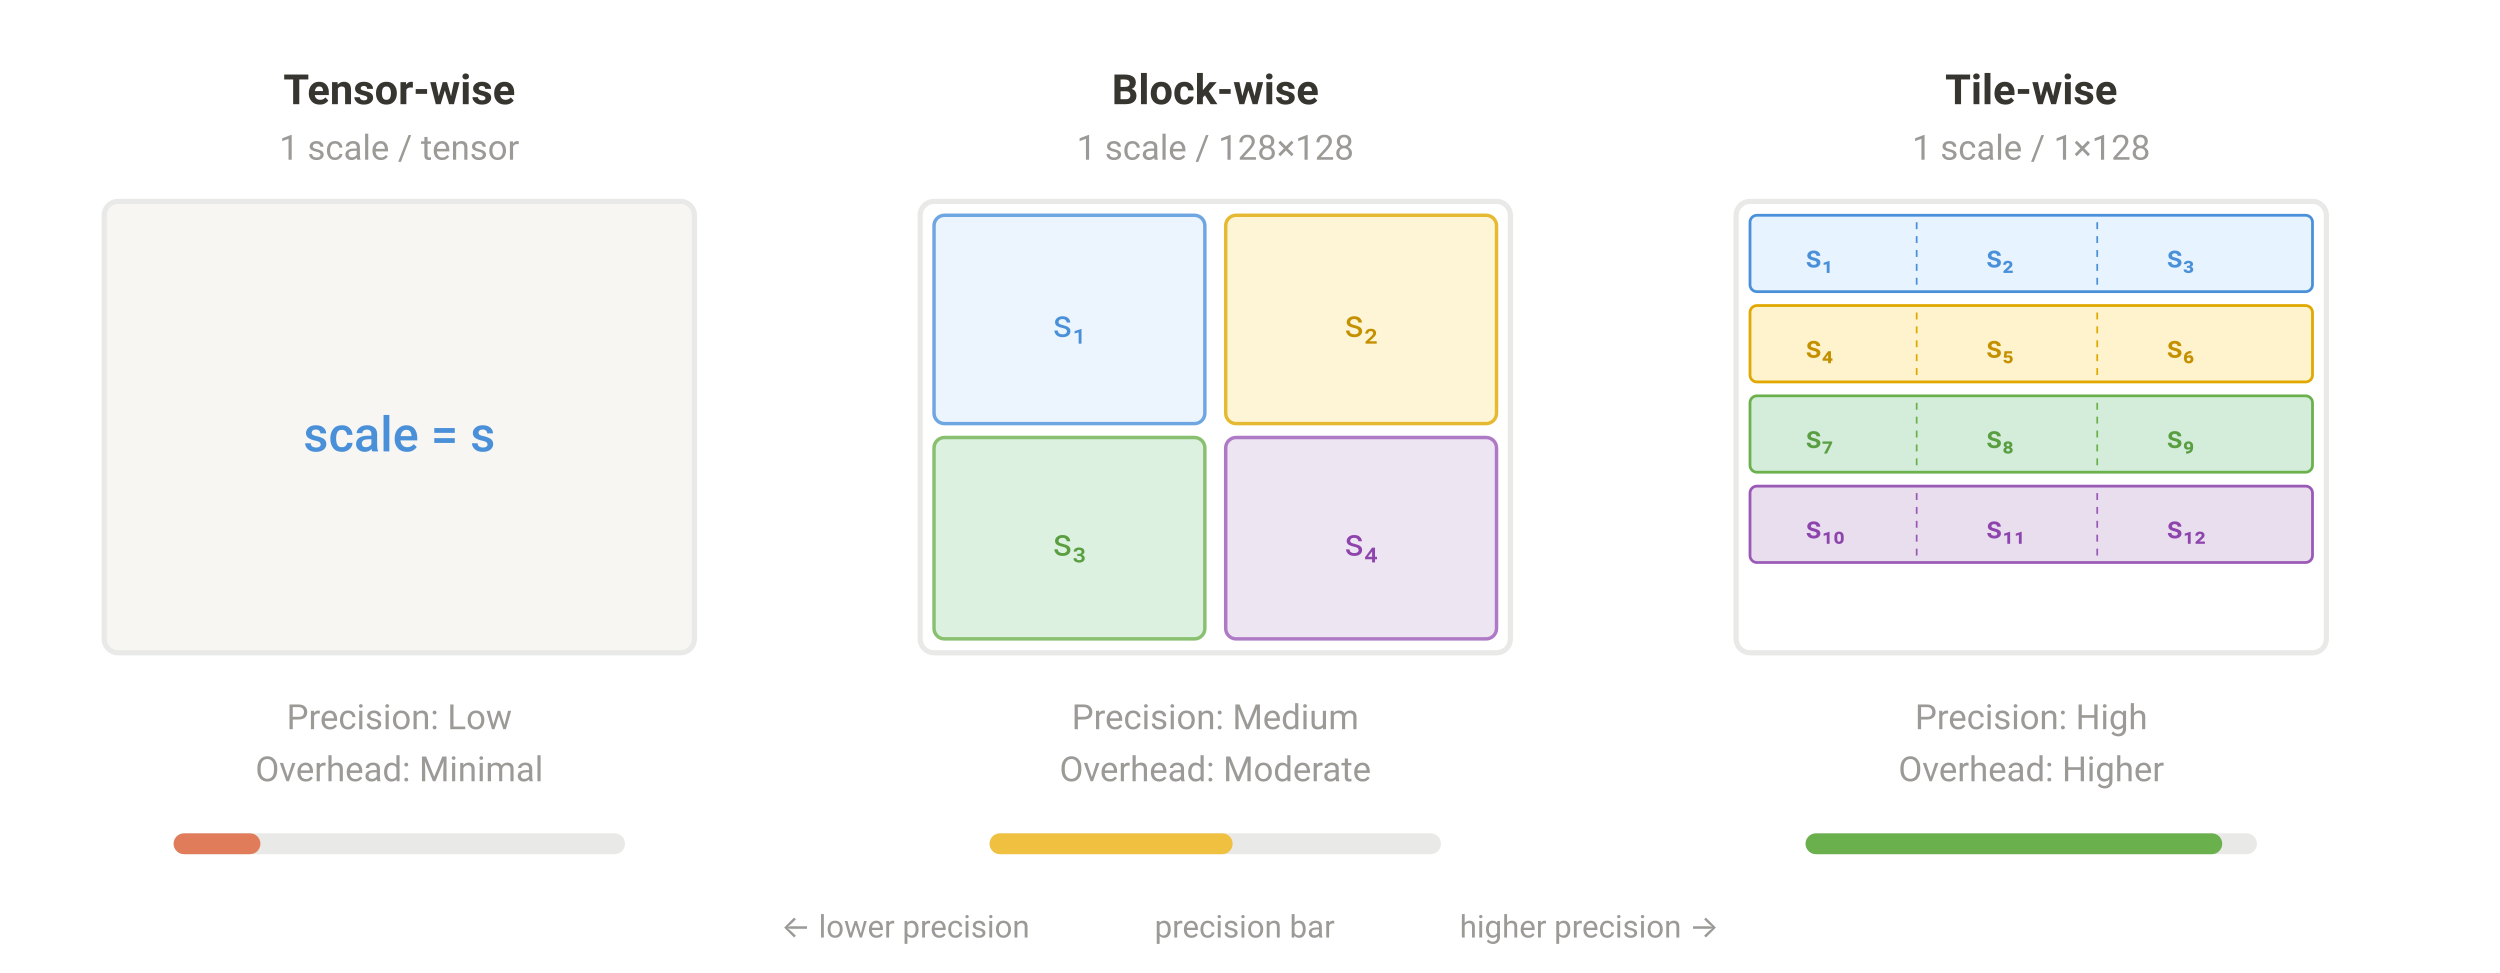
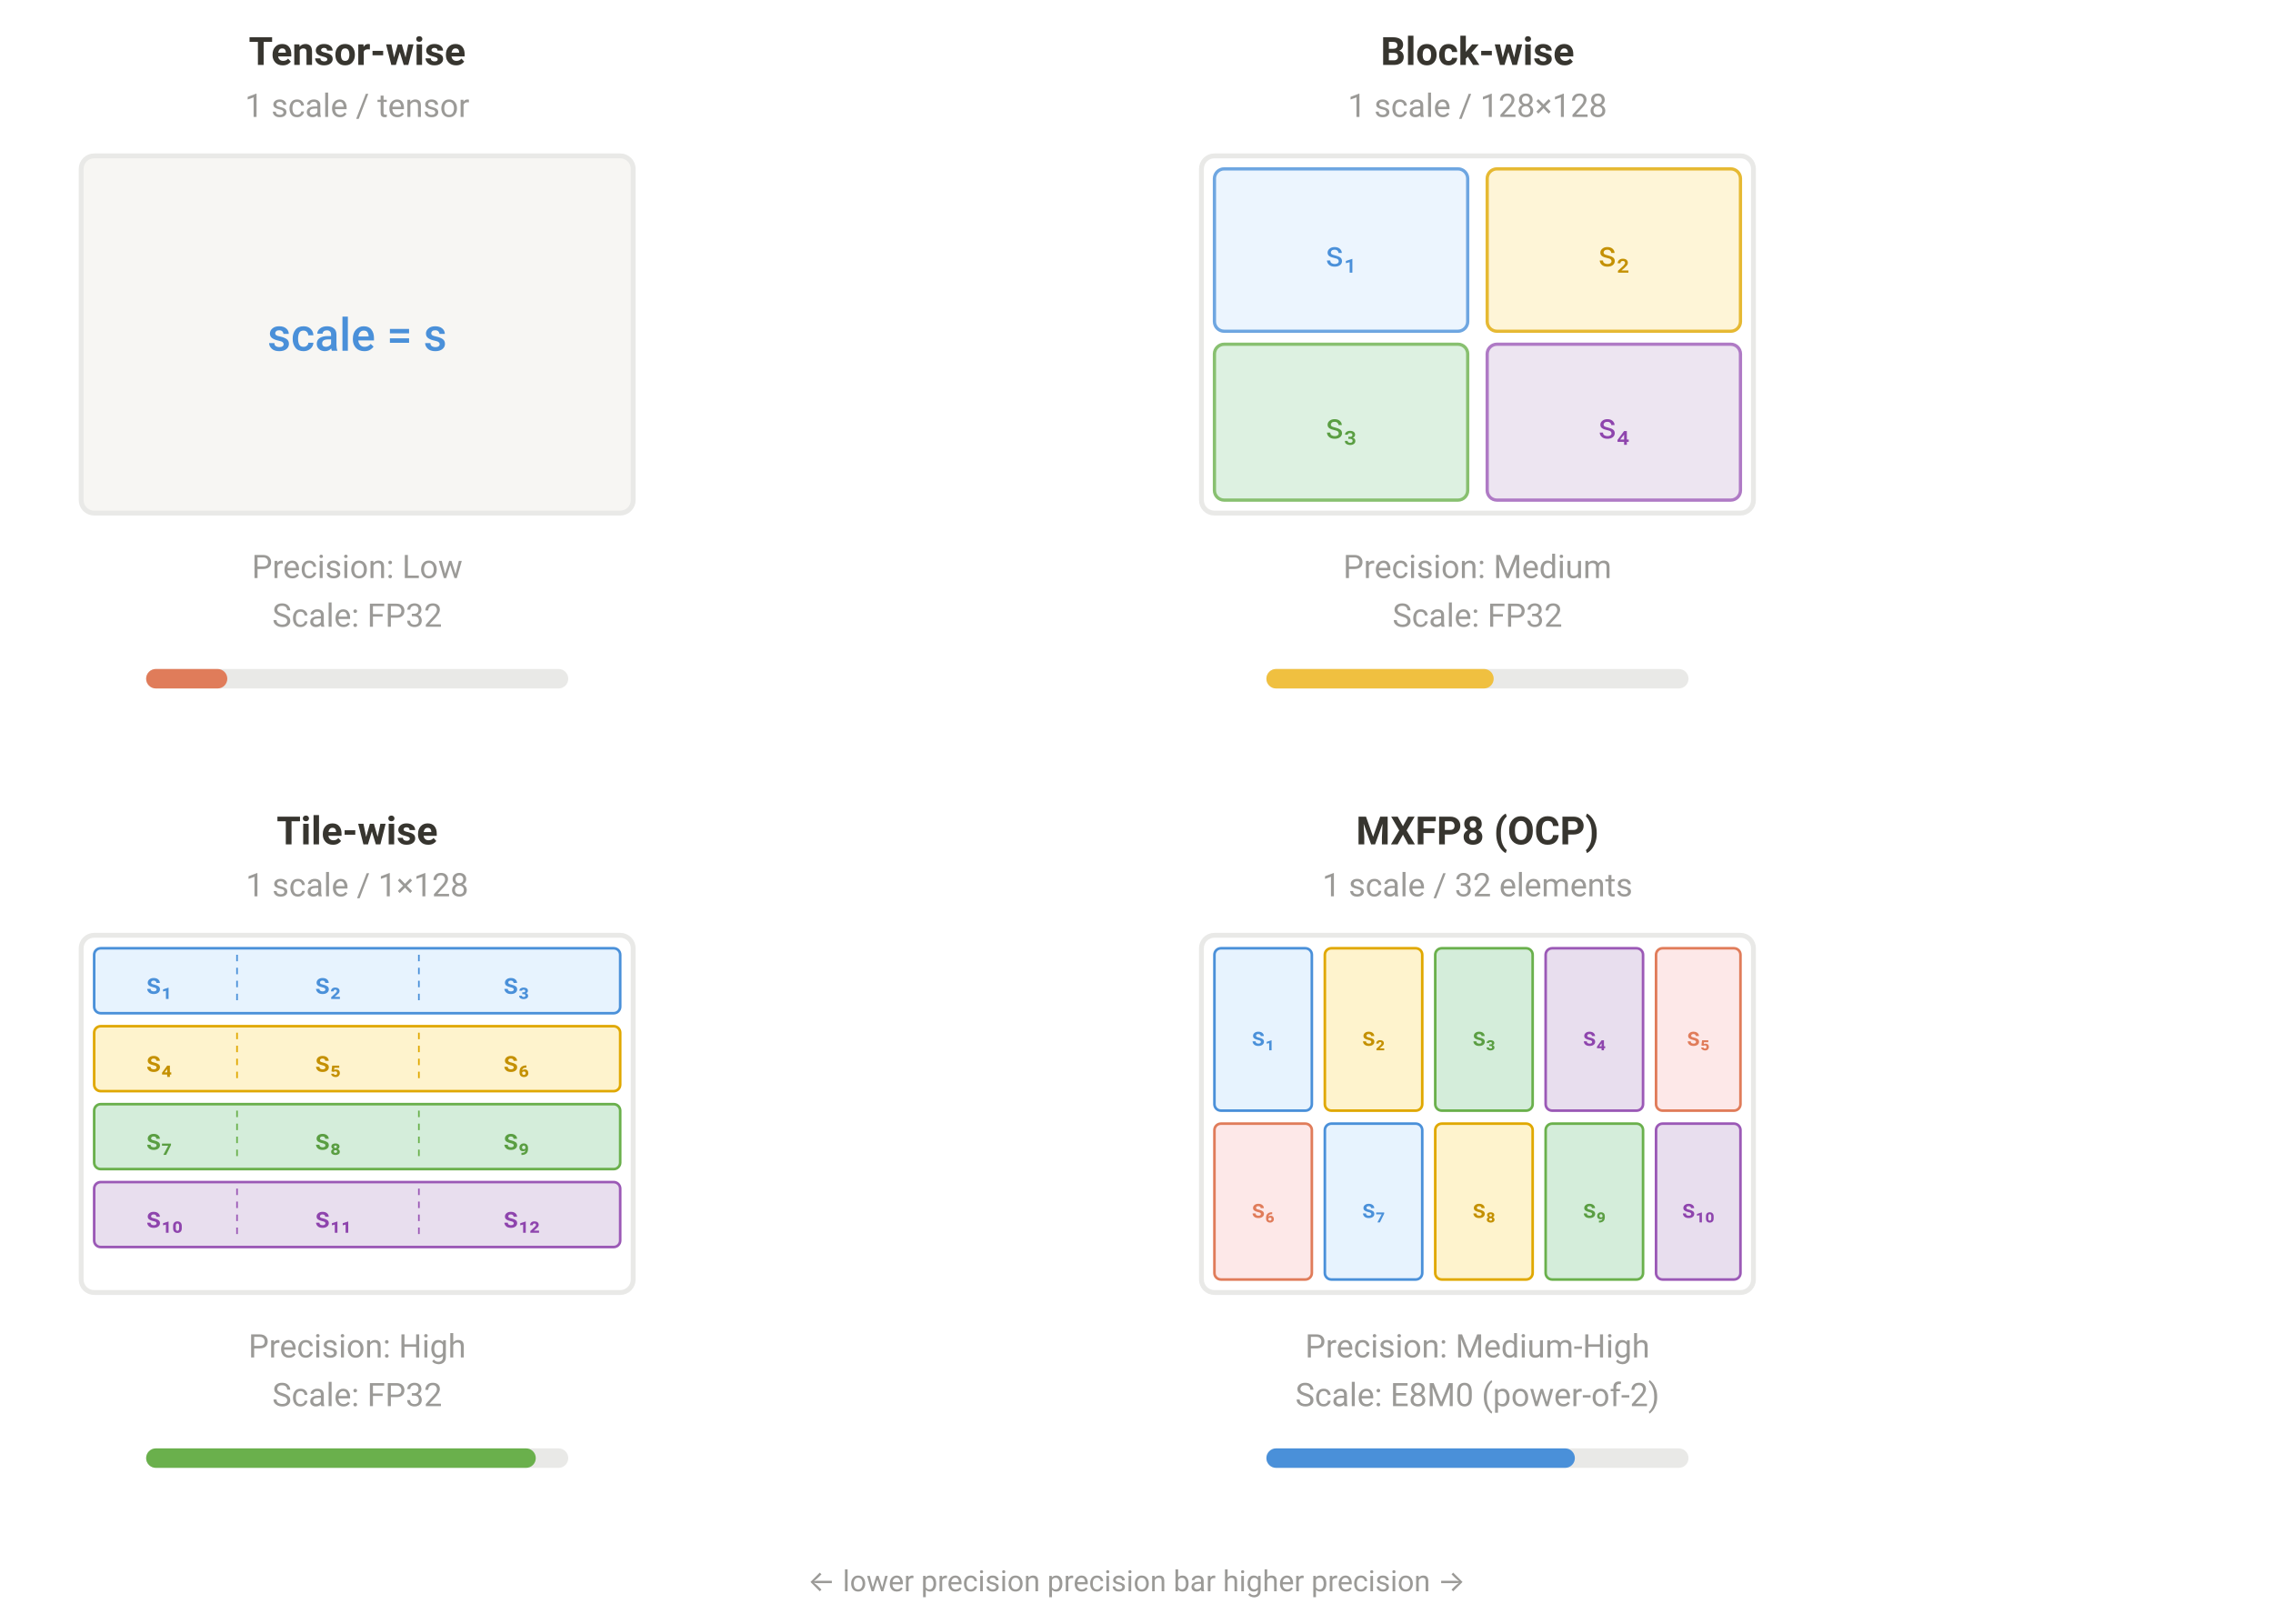
- <svg xmlns="http://www.w3.org/2000/svg" viewBox="0 0 720 280" font-family="-apple-system, BlinkMacSystemFont, 'Segoe UI', Roboto, sans-serif">
-   <g transform="translate(20, 30)">
+ <svg xmlns="http://www.w3.org/2000/svg" viewBox="0 0 700 500" font-family="-apple-system, BlinkMacSystemFont, 'Segoe UI', Roboto, sans-serif">
+   <g transform="translate(15, 20)">
    <text x="95" y="0" text-anchor="middle" font-size="12" fill="#37352f" font-weight="600">Tensor-wise</text>
    <text x="95" y="16" text-anchor="middle" font-size="10" fill="#9b9a97">1 scale / tensor</text>
-     <rect x="10" y="28" width="170" height="130" rx="4" fill="#f7f6f3" stroke="#e9e9e7" stroke-width="1.5" />
-     <text x="95" y="100" text-anchor="middle" font-size="14" fill="#4a90d9" font-weight="500">scale = s</text>
-     <text x="95" y="180" text-anchor="middle" font-size="10" fill="#9b9a97">Precision: Low</text>
-     <text x="95" y="195" text-anchor="middle" font-size="10" fill="#9b9a97">Overhead: Minimal</text>
-     <rect x="30" y="210" width="130" height="6" rx="3" fill="#e9e9e7" />
-     <rect x="30" y="210" width="25" height="6" rx="3" fill="#e07c5a" />
+     <rect x="10" y="28" width="170" height="110" rx="4" fill="#f7f6f3" stroke="#e9e9e7" stroke-width="1.5" />
+     <text x="95" y="88" text-anchor="middle" font-size="14" fill="#4a90d9" font-weight="500">scale = s</text>
+     <text x="95" y="158" text-anchor="middle" font-size="10" fill="#9b9a97">Precision: Low</text>
+     <text x="95" y="173" text-anchor="middle" font-size="10" fill="#9b9a97">Scale: FP32</text>
+     <rect x="30" y="186" width="130" height="6" rx="3" fill="#e9e9e7" />
+     <rect x="30" y="186" width="25" height="6" rx="3" fill="#e07c5a" />
  </g>
-   <g transform="translate(255, 30)">
+   <g transform="translate(360, 20)">
    <text x="95" y="0" text-anchor="middle" font-size="12" fill="#37352f" font-weight="600">Block-wise</text>
    <text x="95" y="16" text-anchor="middle" font-size="10" fill="#9b9a97">1 scale / 128×128</text>
-     <rect x="10" y="28" width="170" height="130" rx="4" fill="none" stroke="#e9e9e7" stroke-width="1.5" />
-     <rect x="14" y="32" width="78" height="60" rx="3" fill="#e7f3fe" stroke="#4a90d9" stroke-width="1" opacity="0.8" />
-     <text x="53" y="67" text-anchor="middle" font-size="11" fill="#4a90d9">s₁</text>
-     <rect x="98" y="32" width="78" height="60" rx="3" fill="#fef3cd" stroke="#e0a800" stroke-width="1" opacity="0.8" />
-     <text x="137" y="67" text-anchor="middle" font-size="11" fill="#c49000">s₂</text>
-     <rect x="14" y="96" width="78" height="58" rx="3" fill="#d4edda" stroke="#6ab04c" stroke-width="1" opacity="0.8" />
-     <text x="53" y="130" text-anchor="middle" font-size="11" fill="#5a9e42">s₃</text>
-     <rect x="98" y="96" width="78" height="58" rx="3" fill="#e8deee" stroke="#9b59b6" stroke-width="1" opacity="0.8" />
-     <text x="137" y="130" text-anchor="middle" font-size="11" fill="#8e44ad">s₄</text>
-     <text x="95" y="180" text-anchor="middle" font-size="10" fill="#9b9a97">Precision: Medium</text>
-     <text x="95" y="195" text-anchor="middle" font-size="10" fill="#9b9a97">Overhead: Moderate</text>
-     <rect x="30" y="210" width="130" height="6" rx="3" fill="#e9e9e7" />
-     <rect x="30" y="210" width="70" height="6" rx="3" fill="#f0c040" />
+     <rect x="10" y="28" width="170" height="110" rx="4" fill="none" stroke="#e9e9e7" stroke-width="1.5" />
+     <rect x="14" y="32" width="78" height="50" rx="3" fill="#e7f3fe" stroke="#4a90d9" stroke-width="1" opacity="0.8" />
+     <text x="53" y="62" text-anchor="middle" font-size="11" fill="#4a90d9">s₁</text>
+     <rect x="98" y="32" width="78" height="50" rx="3" fill="#fef3cd" stroke="#e0a800" stroke-width="1" opacity="0.8" />
+     <text x="137" y="62" text-anchor="middle" font-size="11" fill="#c49000">s₂</text>
+     <rect x="14" y="86" width="78" height="48" rx="3" fill="#d4edda" stroke="#6ab04c" stroke-width="1" opacity="0.8" />
+     <text x="53" y="115" text-anchor="middle" font-size="11" fill="#5a9e42">s₃</text>
+     <rect x="98" y="86" width="78" height="48" rx="3" fill="#e8deee" stroke="#9b59b6" stroke-width="1" opacity="0.8" />
+     <text x="137" y="115" text-anchor="middle" font-size="11" fill="#8e44ad">s₄</text>
+     <text x="95" y="158" text-anchor="middle" font-size="10" fill="#9b9a97">Precision: Medium</text>
+     <text x="95" y="173" text-anchor="middle" font-size="10" fill="#9b9a97">Scale: FP32</text>
+     <rect x="30" y="186" width="130" height="6" rx="3" fill="#e9e9e7" />
+     <rect x="30" y="186" width="70" height="6" rx="3" fill="#f0c040" />
  </g>
-   <g transform="translate(490, 30)">
+   <g transform="translate(15, 260)">
    <text x="95" y="0" text-anchor="middle" font-size="12" fill="#37352f" font-weight="600">Tile-wise</text>
    <text x="95" y="16" text-anchor="middle" font-size="10" fill="#9b9a97">1 scale / 1×128</text>
-     <rect x="10" y="28" width="170" height="130" rx="4" fill="none" stroke="#e9e9e7" stroke-width="1.5" />
-     <rect x="14" y="32" width="162" height="22" rx="2" fill="#e7f3fe" stroke="#4a90d9" stroke-width="0.8" />
-     <text x="30" y="47" font-size="9" fill="#4a90d9" font-weight="500">s₁</text>
-     <text x="82" y="47" font-size="9" fill="#4a90d9" font-weight="500">s₂</text>
-     <text x="134" y="47" font-size="9" fill="#4a90d9" font-weight="500">s₃</text>
-     <line x1="62" y1="34" x2="62" y2="52" stroke="#4a90d9" stroke-width="0.5" stroke-dasharray="2,2" />
-     <line x1="114" y1="34" x2="114" y2="52" stroke="#4a90d9" stroke-width="0.5" stroke-dasharray="2,2" />
-     <rect x="14" y="58" width="162" height="22" rx="2" fill="#fef3cd" stroke="#e0a800" stroke-width="0.8" />
-     <text x="30" y="73" font-size="9" fill="#c49000" font-weight="500">s₄</text>
-     <text x="82" y="73" font-size="9" fill="#c49000" font-weight="500">s₅</text>
-     <text x="134" y="73" font-size="9" fill="#c49000" font-weight="500">s₆</text>
-     <line x1="62" y1="60" x2="62" y2="78" stroke="#e0a800" stroke-width="0.5" stroke-dasharray="2,2" />
-     <line x1="114" y1="60" x2="114" y2="78" stroke="#e0a800" stroke-width="0.5" stroke-dasharray="2,2" />
-     <rect x="14" y="84" width="162" height="22" rx="2" fill="#d4edda" stroke="#6ab04c" stroke-width="0.8" />
-     <text x="30" y="99" font-size="9" fill="#5a9e42" font-weight="500">s₇</text>
-     <text x="82" y="99" font-size="9" fill="#5a9e42" font-weight="500">s₈</text>
-     <text x="134" y="99" font-size="9" fill="#5a9e42" font-weight="500">s₉</text>
-     <line x1="62" y1="86" x2="62" y2="104" stroke="#6ab04c" stroke-width="0.5" stroke-dasharray="2,2" />
-     <line x1="114" y1="86" x2="114" y2="104" stroke="#6ab04c" stroke-width="0.5" stroke-dasharray="2,2" />
-     <rect x="14" y="110" width="162" height="22" rx="2" fill="#e8deee" stroke="#9b59b6" stroke-width="0.8" />
-     <text x="30" y="125" font-size="9" fill="#8e44ad" font-weight="500">s₁₀</text>
-     <text x="82" y="125" font-size="9" fill="#8e44ad" font-weight="500">s₁₁</text>
-     <text x="134" y="125" font-size="9" fill="#8e44ad" font-weight="500">s₁₂</text>
-     <line x1="62" y1="112" x2="62" y2="130" stroke="#9b59b6" stroke-width="0.5" stroke-dasharray="2,2" />
-     <line x1="114" y1="112" x2="114" y2="130" stroke="#9b59b6" stroke-width="0.5" stroke-dasharray="2,2" />
-     <text x="95" y="180" text-anchor="middle" font-size="10" fill="#9b9a97">Precision: High</text>
-     <text x="95" y="195" text-anchor="middle" font-size="10" fill="#9b9a97">Overhead: Higher</text>
-     <rect x="30" y="210" width="130" height="6" rx="3" fill="#e9e9e7" />
-     <rect x="30" y="210" width="120" height="6" rx="3" fill="#6ab04c" />
+     <rect x="10" y="28" width="170" height="110" rx="4" fill="none" stroke="#e9e9e7" stroke-width="1.5" />
+     <rect x="14" y="32" width="162" height="20" rx="2" fill="#e7f3fe" stroke="#4a90d9" stroke-width="0.8" />
+     <text x="30" y="46" font-size="9" fill="#4a90d9" font-weight="500">s₁</text>
+     <text x="82" y="46" font-size="9" fill="#4a90d9" font-weight="500">s₂</text>
+     <text x="140" y="46" font-size="9" fill="#4a90d9" font-weight="500">s₃</text>
+     <line x1="58" y1="34" x2="58" y2="50" stroke="#4a90d9" stroke-width="0.5" stroke-dasharray="2,2" />
+     <line x1="114" y1="34" x2="114" y2="50" stroke="#4a90d9" stroke-width="0.5" stroke-dasharray="2,2" />
+     <rect x="14" y="56" width="162" height="20" rx="2" fill="#fef3cd" stroke="#e0a800" stroke-width="0.8" />
+     <text x="30" y="70" font-size="9" fill="#c49000" font-weight="500">s₄</text>
+     <text x="82" y="70" font-size="9" fill="#c49000" font-weight="500">s₅</text>
+     <text x="140" y="70" font-size="9" fill="#c49000" font-weight="500">s₆</text>
+     <line x1="58" y1="58" x2="58" y2="74" stroke="#e0a800" stroke-width="0.5" stroke-dasharray="2,2" />
+     <line x1="114" y1="58" x2="114" y2="74" stroke="#e0a800" stroke-width="0.5" stroke-dasharray="2,2" />
+     <rect x="14" y="80" width="162" height="20" rx="2" fill="#d4edda" stroke="#6ab04c" stroke-width="0.8" />
+     <text x="30" y="94" font-size="9" fill="#5a9e42" font-weight="500">s₇</text>
+     <text x="82" y="94" font-size="9" fill="#5a9e42" font-weight="500">s₈</text>
+     <text x="140" y="94" font-size="9" fill="#5a9e42" font-weight="500">s₉</text>
+     <line x1="58" y1="82" x2="58" y2="98" stroke="#6ab04c" stroke-width="0.5" stroke-dasharray="2,2" />
+     <line x1="114" y1="82" x2="114" y2="98" stroke="#6ab04c" stroke-width="0.5" stroke-dasharray="2,2" />
+     <rect x="14" y="104" width="162" height="20" rx="2" fill="#e8deee" stroke="#9b59b6" stroke-width="0.8" />
+     <text x="30" y="118" font-size="9" fill="#8e44ad" font-weight="500">s₁₀</text>
+     <text x="82" y="118" font-size="9" fill="#8e44ad" font-weight="500">s₁₁</text>
+     <text x="140" y="118" font-size="9" fill="#8e44ad" font-weight="500">s₁₂</text>
+     <line x1="58" y1="106" x2="58" y2="122" stroke="#9b59b6" stroke-width="0.5" stroke-dasharray="2,2" />
+     <line x1="114" y1="106" x2="114" y2="122" stroke="#9b59b6" stroke-width="0.5" stroke-dasharray="2,2" />
+     <text x="95" y="158" text-anchor="middle" font-size="10" fill="#9b9a97">Precision: High</text>
+     <text x="95" y="173" text-anchor="middle" font-size="10" fill="#9b9a97">Scale: FP32</text>
+     <rect x="30" y="186" width="130" height="6" rx="3" fill="#e9e9e7" />
+     <rect x="30" y="186" width="120" height="6" rx="3" fill="#6ab04c" />
  </g>
-   <text x="360" y="270" text-anchor="middle" font-size="9" fill="#9b9a97">← lower precision　　　　precision bar　　　　higher precision →</text>
+   <g transform="translate(360, 260)">
+     <text x="95" y="0" text-anchor="middle" font-size="12" fill="#37352f" font-weight="600">MXFP8 (OCP)</text>
+     <text x="95" y="16" text-anchor="middle" font-size="10" fill="#9b9a97">1 scale / 32 elements</text>
+     <rect x="10" y="28" width="170" height="110" rx="4" fill="none" stroke="#e9e9e7" stroke-width="1.5" />
+     <rect x="14" y="32" width="30" height="50" rx="2" fill="#e7f3fe" stroke="#4a90d9" stroke-width="0.8" />
+     <text x="29" y="62" text-anchor="middle" font-size="8" fill="#4a90d9" font-weight="500">s₁</text>
+     <rect x="48" y="32" width="30" height="50" rx="2" fill="#fef3cd" stroke="#e0a800" stroke-width="0.8" />
+     <text x="63" y="62" text-anchor="middle" font-size="8" fill="#c49000" font-weight="500">s₂</text>
+     <rect x="82" y="32" width="30" height="50" rx="2" fill="#d4edda" stroke="#6ab04c" stroke-width="0.8" />
+     <text x="97" y="62" text-anchor="middle" font-size="8" fill="#5a9e42" font-weight="500">s₃</text>
+     <rect x="116" y="32" width="30" height="50" rx="2" fill="#e8deee" stroke="#9b59b6" stroke-width="0.8" />
+     <text x="131" y="62" text-anchor="middle" font-size="8" fill="#8e44ad" font-weight="500">s₄</text>
+     <rect x="150" y="32" width="26" height="50" rx="2" fill="#fde8e8" stroke="#e07c5a" stroke-width="0.8" />
+     <text x="163" y="62" text-anchor="middle" font-size="8" fill="#e07c5a" font-weight="500">s₅</text>
+     <rect x="14" y="86" width="30" height="48" rx="2" fill="#fde8e8" stroke="#e07c5a" stroke-width="0.8" />
+     <text x="29" y="115" text-anchor="middle" font-size="8" fill="#e07c5a" font-weight="500">s₆</text>
+     <rect x="48" y="86" width="30" height="48" rx="2" fill="#e7f3fe" stroke="#4a90d9" stroke-width="0.8" />
+     <text x="63" y="115" text-anchor="middle" font-size="8" fill="#4a90d9" font-weight="500">s₇</text>
+     <rect x="82" y="86" width="30" height="48" rx="2" fill="#fef3cd" stroke="#e0a800" stroke-width="0.8" />
+     <text x="97" y="115" text-anchor="middle" font-size="8" fill="#c49000" font-weight="500">s₈</text>
+     <rect x="116" y="86" width="30" height="48" rx="2" fill="#d4edda" stroke="#6ab04c" stroke-width="0.8" />
+     <text x="131" y="115" text-anchor="middle" font-size="8" fill="#5a9e42" font-weight="500">s₉</text>
+     <rect x="150" y="86" width="26" height="48" rx="2" fill="#e8deee" stroke="#9b59b6" stroke-width="0.8" />
+     <text x="163" y="115" text-anchor="middle" font-size="8" fill="#8e44ad" font-weight="500">s₁₀</text>
+     <text x="95" y="158" text-anchor="middle" font-size="10" fill="#9b9a97">Precision: Medium-High</text>
+     <text x="95" y="173" text-anchor="middle" font-size="10" fill="#9b9a97">Scale: E8M0 (power-of-2)</text>
+     <rect x="30" y="186" width="130" height="6" rx="3" fill="#e9e9e7" />
+     <rect x="30" y="186" width="95" height="6" rx="3" fill="#4a90d9" />
+   </g>
+   <text x="350" y="490" text-anchor="middle" font-size="9" fill="#9b9a97">← lower precision          precision bar          higher precision →</text>
</svg>
